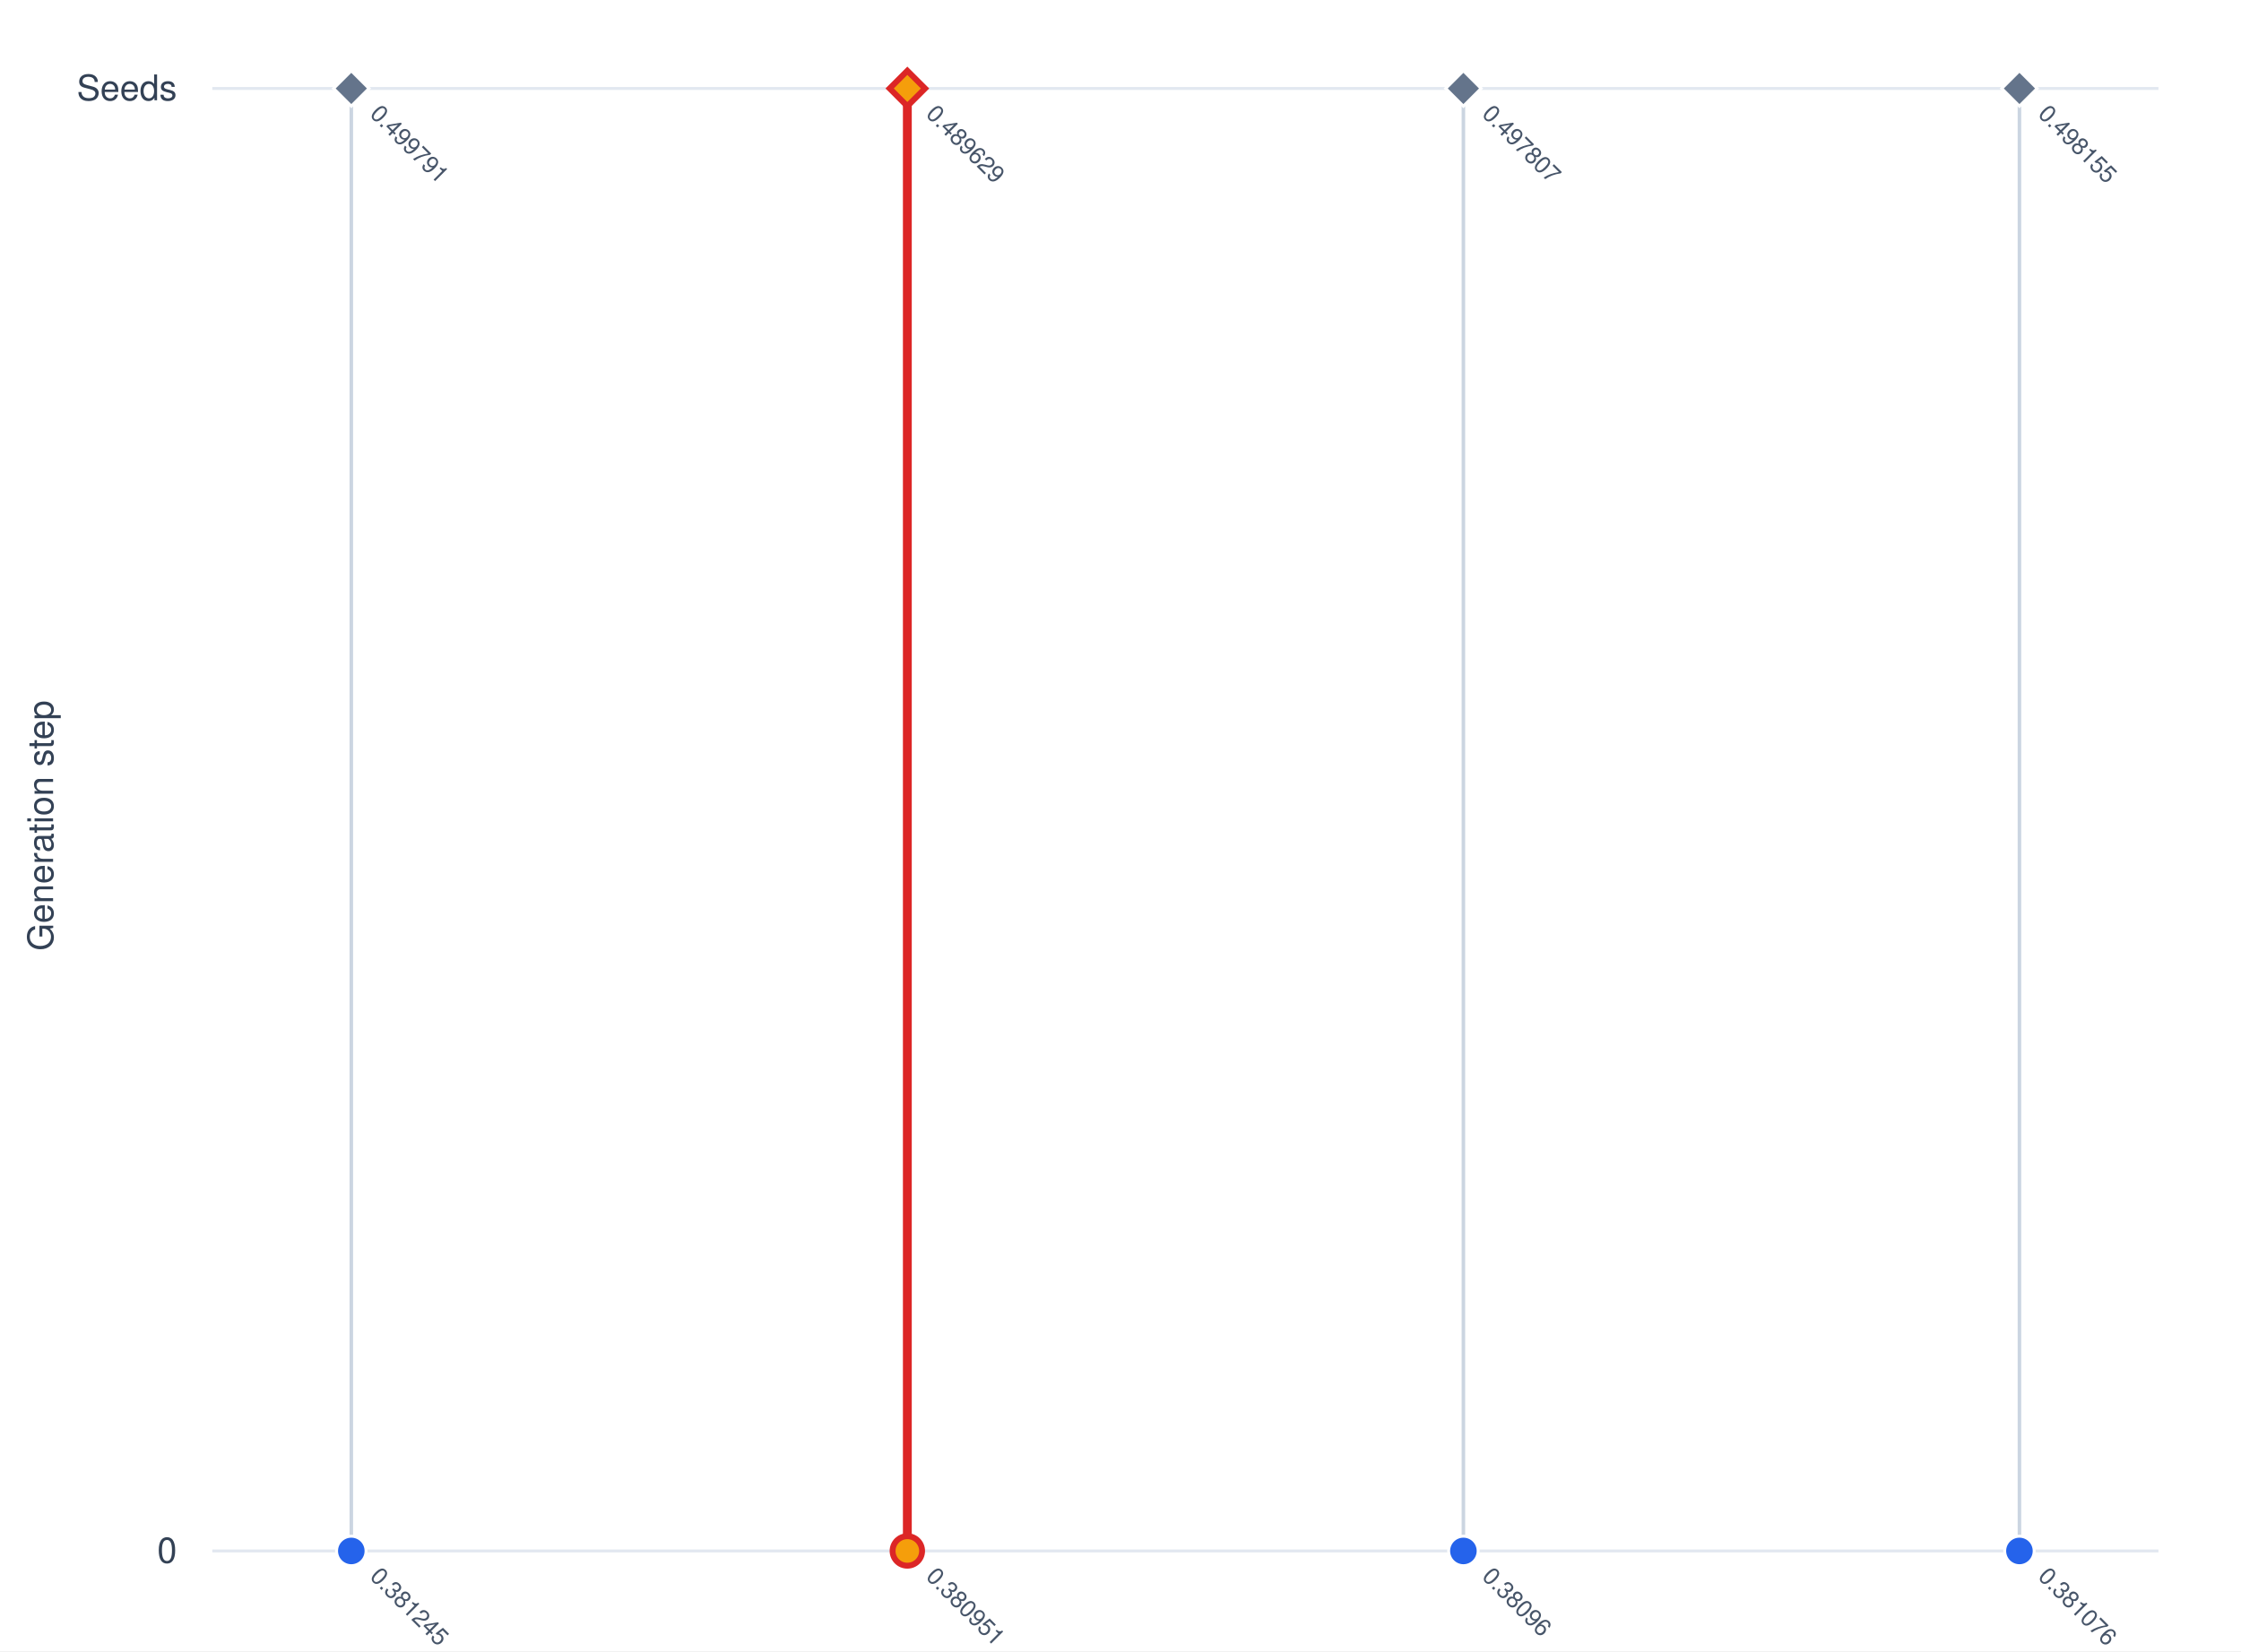
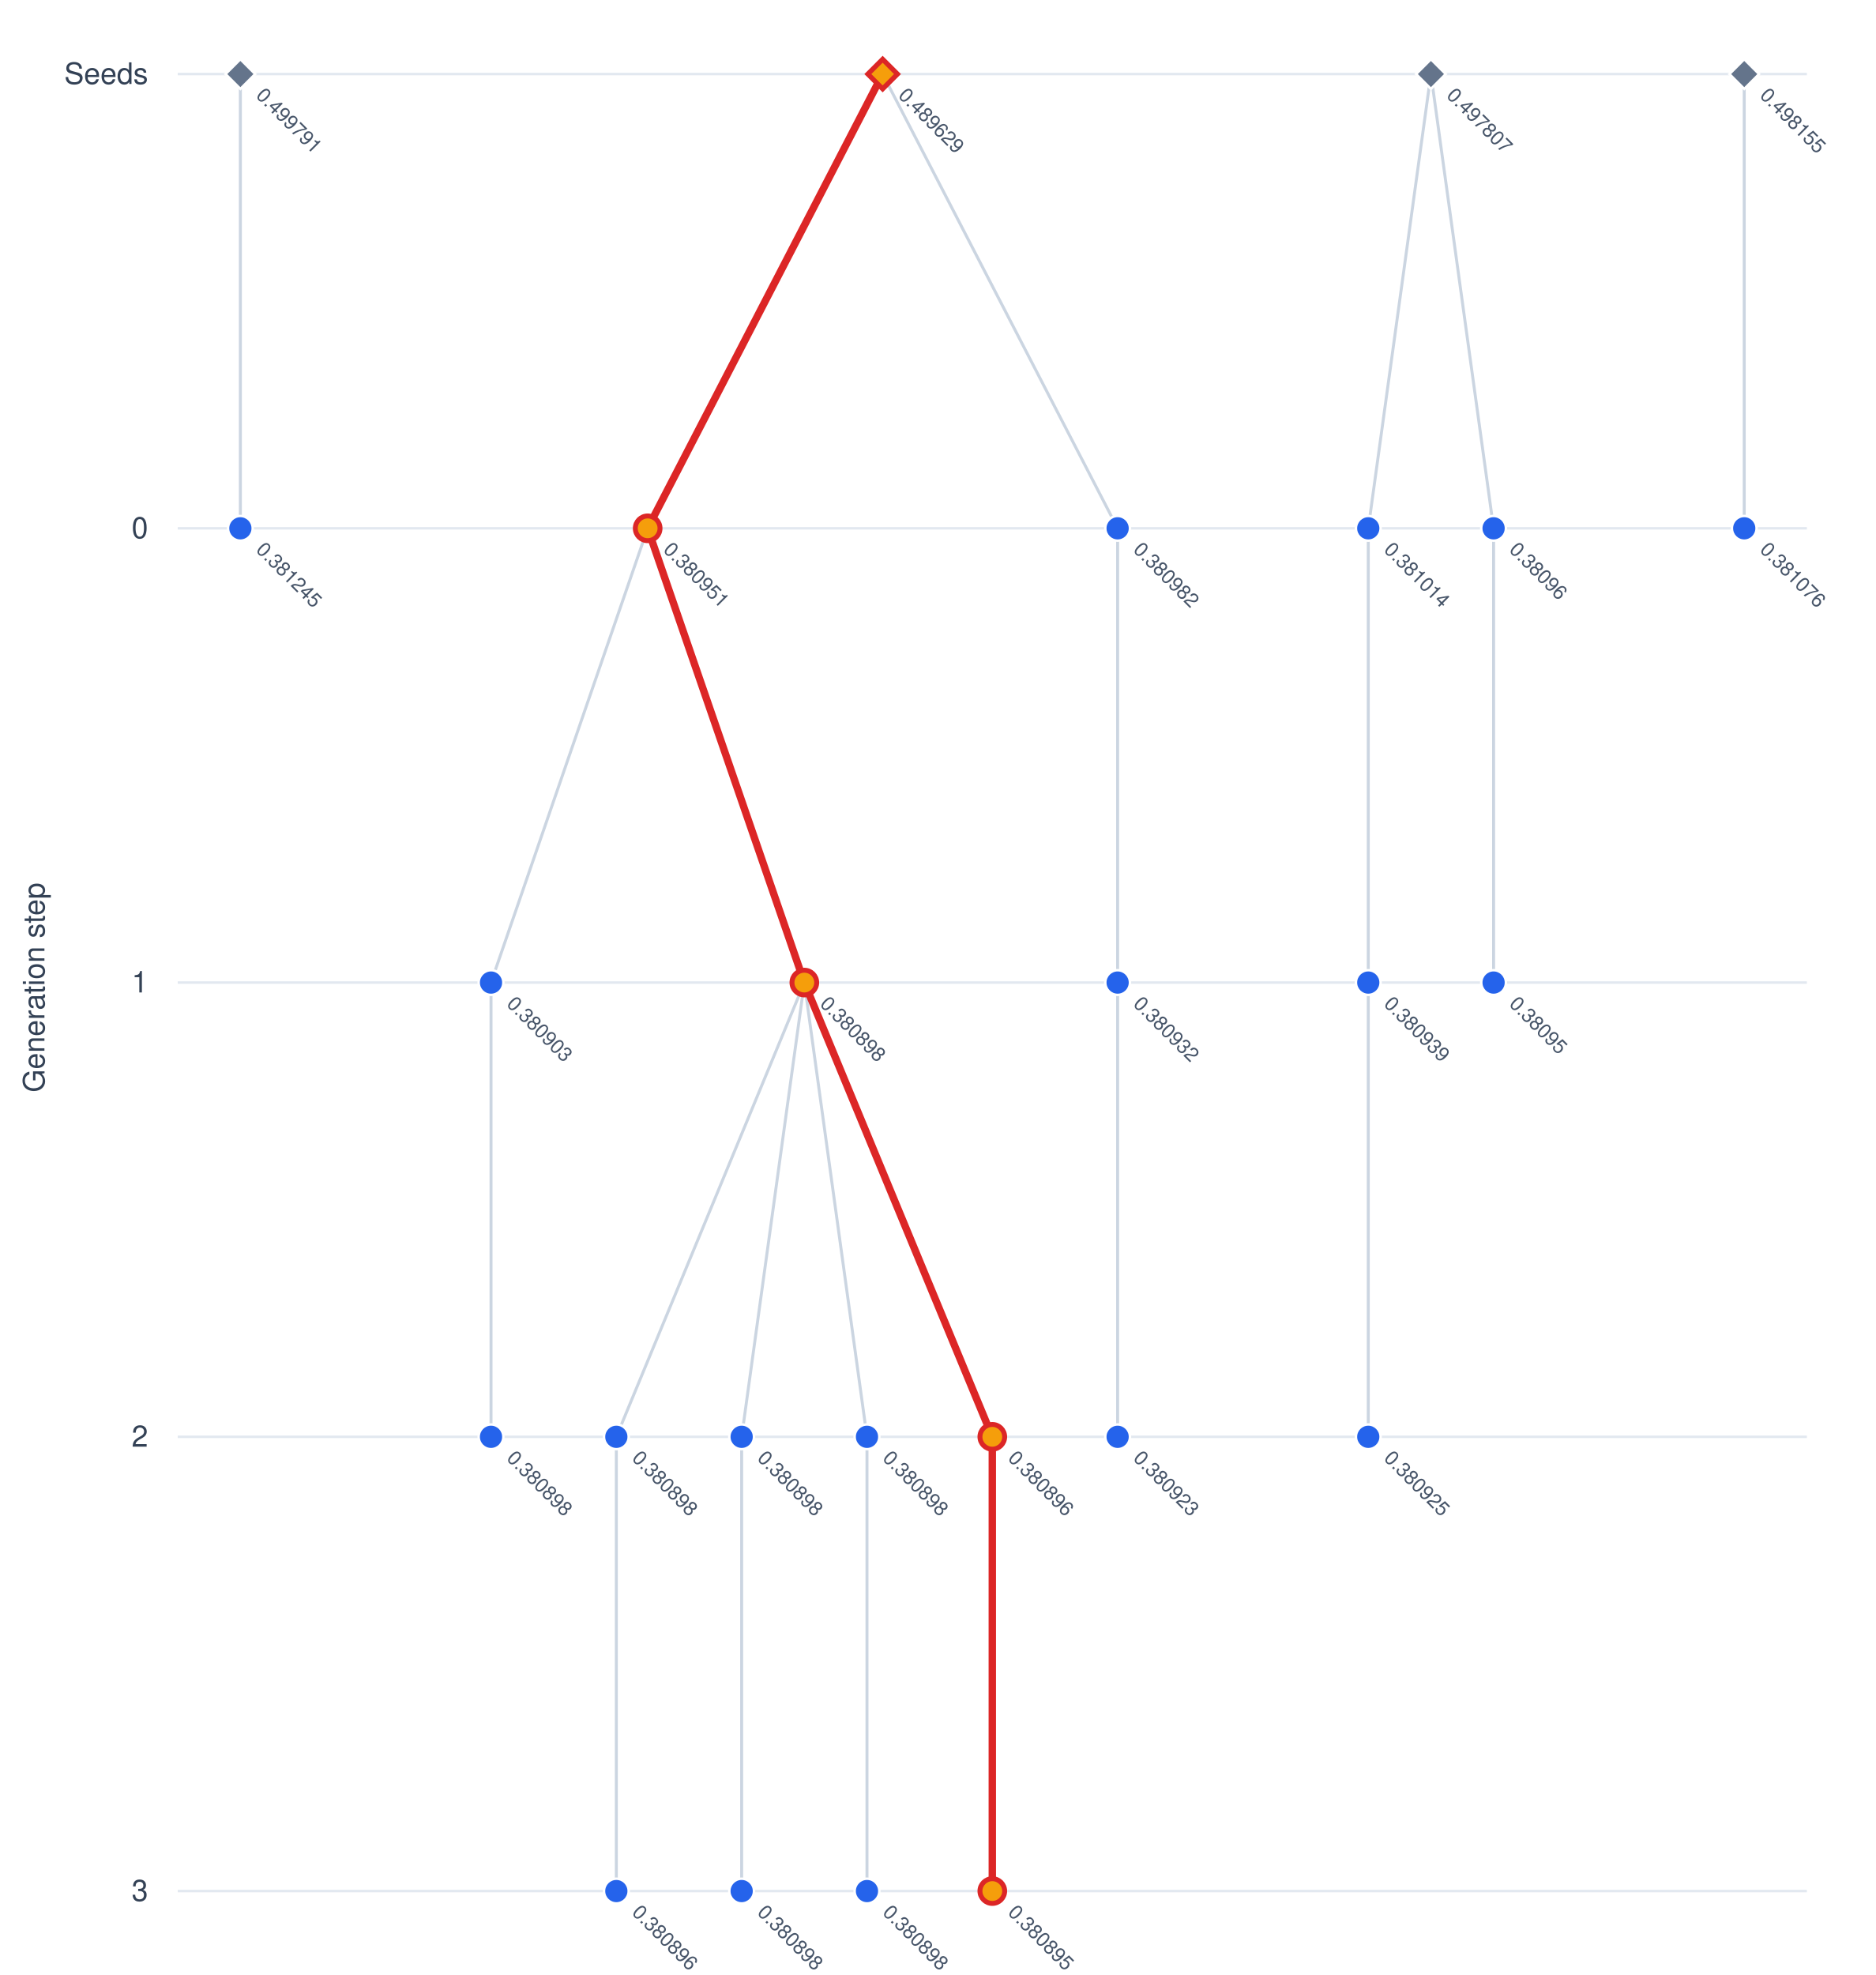
- <svg xmlns="http://www.w3.org/2000/svg" width="760" height="560" viewBox="0 0 760 560">
+ <svg xmlns="http://www.w3.org/2000/svg" width="760" height="800" viewBox="0 0 760 800">
  <rect width="100%" height="100%" fill="white" />
  <g font-family="Helvetica,Arial,sans-serif" font-size="12" fill="#334155">
    <line x1="72" y1="30.00" x2="732" y2="30.00" stroke="#e2e8f0" stroke-width="1" />
    <text x="60" y="34.00" text-anchor="end">Seeds</text>
-     <line x1="72" y1="526.00" x2="732" y2="526.00" stroke="#e2e8f0" stroke-width="1" />
-     <text x="60" y="530.00" text-anchor="end">0</text>
-     <line x1="119.14" y1="30.00" x2="119.14" y2="526.00" stroke="#cbd5e1" stroke-width="1.2" />
-     <line x1="307.71" y1="30.00" x2="307.71" y2="526.00" stroke="#dc2626" stroke-width="3" />
-     <line x1="496.29" y1="30.00" x2="496.29" y2="526.00" stroke="#cbd5e1" stroke-width="1.2" />
-     <line x1="684.86" y1="30.00" x2="684.86" y2="526.00" stroke="#cbd5e1" stroke-width="1.2" />
-     <circle cx="684.86" cy="526.00" r="5" fill="#2563eb" stroke="white" stroke-width="1" />
-     <text x="690.86" y="535.00" font-size="8" fill="#475569" transform="rotate(45 690.86 535.00)">0.381076</text>
-     <circle cx="119.14" cy="526.00" r="5" fill="#2563eb" stroke="white" stroke-width="1" />
-     <text x="125.14" y="535.00" font-size="8" fill="#475569" transform="rotate(45 125.14 535.00)">0.381245</text>
-     <polygon points="119.14,24.00 125.14,30.00 119.14,36.00 113.14,30.00" fill="#64748b" stroke="white" stroke-width="1" />
-     <text x="125.14" y="39.00" font-size="8" fill="#475569" transform="rotate(45 125.14 39.00)">0.499791</text>
-     <polygon points="307.71,24.00 313.71,30.00 307.71,36.00 301.71,30.00" fill="#f59e0b" stroke="#dc2626" stroke-width="2" />
-     <text x="313.71" y="39.00" font-size="8" fill="#475569" transform="rotate(45 313.71 39.00)">0.489629</text>
-     <circle cx="496.29" cy="526.00" r="5" fill="#2563eb" stroke="white" stroke-width="1" />
-     <text x="502.29" y="535.00" font-size="8" fill="#475569" transform="rotate(45 502.29 535.00)">0.38096</text>
-     <polygon points="496.29,24.00 502.29,30.00 496.29,36.00 490.29,30.00" fill="#64748b" stroke="white" stroke-width="1" />
-     <text x="502.29" y="39.00" font-size="8" fill="#475569" transform="rotate(45 502.29 39.00)">0.497807</text>
-     <circle cx="307.71" cy="526.00" r="5" fill="#f59e0b" stroke="#dc2626" stroke-width="2" />
-     <text x="313.71" y="535.00" font-size="8" fill="#475569" transform="rotate(45 313.71 535.00)">0.380951</text>
-     <polygon points="684.86,24.00 690.86,30.00 684.86,36.00 678.86,30.00" fill="#64748b" stroke="white" stroke-width="1" />
-     <text x="690.86" y="39.00" font-size="8" fill="#475569" transform="rotate(45 690.86 39.00)">0.498155</text>
-     <text x="18" y="280.00" text-anchor="middle" transform="rotate(-90 18 280.00)">Generation step</text>
+     <line x1="72" y1="214.00" x2="732" y2="214.00" stroke="#e2e8f0" stroke-width="1" />
+     <text x="60" y="218.00" text-anchor="end">0</text>
+     <line x1="72" y1="398.00" x2="732" y2="398.00" stroke="#e2e8f0" stroke-width="1" />
+     <text x="60" y="402.00" text-anchor="end">1</text>
+     <line x1="72" y1="582.00" x2="732" y2="582.00" stroke="#e2e8f0" stroke-width="1" />
+     <text x="60" y="586.00" text-anchor="end">2</text>
+     <line x1="72" y1="766.00" x2="732" y2="766.00" stroke="#e2e8f0" stroke-width="1" />
+     <text x="60" y="770.00" text-anchor="end">3</text>
+     <line x1="198.92" y1="398.00" x2="198.92" y2="582.00" stroke="#cbd5e1" stroke-width="1.2" />
+     <line x1="554.31" y1="398.00" x2="554.31" y2="582.00" stroke="#cbd5e1" stroke-width="1.2" />
+     <line x1="97.38" y1="30.00" x2="97.38" y2="214.00" stroke="#cbd5e1" stroke-width="1.2" />
+     <line x1="357.58" y1="30.00" x2="262.38" y2="214.00" stroke="#dc2626" stroke-width="3" />
+     <line x1="357.58" y1="30.00" x2="452.77" y2="214.00" stroke="#cbd5e1" stroke-width="1.2" />
+     <line x1="249.69" y1="582.00" x2="249.69" y2="766.00" stroke="#cbd5e1" stroke-width="1.2" />
+     <line x1="554.31" y1="214.00" x2="554.31" y2="398.00" stroke="#cbd5e1" stroke-width="1.2" />
+     <line x1="300.46" y1="582.00" x2="300.46" y2="766.00" stroke="#cbd5e1" stroke-width="1.2" />
+     <line x1="325.85" y1="398.00" x2="249.69" y2="582.00" stroke="#cbd5e1" stroke-width="1.2" />
+     <line x1="325.85" y1="398.00" x2="300.46" y2="582.00" stroke="#cbd5e1" stroke-width="1.2" />
+     <line x1="325.85" y1="398.00" x2="351.23" y2="582.00" stroke="#cbd5e1" stroke-width="1.2" />
+     <line x1="325.85" y1="398.00" x2="402.00" y2="582.00" stroke="#dc2626" stroke-width="3" />
+     <line x1="452.77" y1="398.00" x2="452.77" y2="582.00" stroke="#cbd5e1" stroke-width="1.2" />
+     <line x1="351.23" y1="582.00" x2="351.23" y2="766.00" stroke="#cbd5e1" stroke-width="1.2" />
+     <line x1="605.08" y1="214.00" x2="605.08" y2="398.00" stroke="#cbd5e1" stroke-width="1.2" />
+     <line x1="579.69" y1="30.00" x2="554.31" y2="214.00" stroke="#cbd5e1" stroke-width="1.2" />
+     <line x1="579.69" y1="30.00" x2="605.08" y2="214.00" stroke="#cbd5e1" stroke-width="1.2" />
+     <line x1="402.00" y1="582.00" x2="402.00" y2="766.00" stroke="#dc2626" stroke-width="3" />
+     <line x1="262.38" y1="214.00" x2="198.92" y2="398.00" stroke="#cbd5e1" stroke-width="1.2" />
+     <line x1="262.38" y1="214.00" x2="325.85" y2="398.00" stroke="#dc2626" stroke-width="3" />
+     <line x1="706.62" y1="30.00" x2="706.62" y2="214.00" stroke="#cbd5e1" stroke-width="1.2" />
+     <line x1="452.77" y1="214.00" x2="452.77" y2="398.00" stroke="#cbd5e1" stroke-width="1.2" />
+     <circle cx="198.92" cy="398.00" r="5" fill="#2563eb" stroke="white" stroke-width="1" />
+     <text x="204.92" y="407.00" font-size="8" fill="#475569" transform="rotate(45 204.92 407.00)">0.380903</text>
+     <circle cx="706.62" cy="214.00" r="5" fill="#2563eb" stroke="white" stroke-width="1" />
+     <text x="712.62" y="223.00" font-size="8" fill="#475569" transform="rotate(45 712.62 223.00)">0.381076</text>
+     <circle cx="402.00" cy="766.00" r="5" fill="#f59e0b" stroke="#dc2626" stroke-width="2" />
+     <text x="408.00" y="775.00" font-size="8" fill="#475569" transform="rotate(45 408.00 775.00)">0.380895</text>
+     <circle cx="97.38" cy="214.00" r="5" fill="#2563eb" stroke="white" stroke-width="1" />
+     <text x="103.38" y="223.00" font-size="8" fill="#475569" transform="rotate(45 103.38 223.00)">0.381245</text>
+     <circle cx="554.31" cy="398.00" r="5" fill="#2563eb" stroke="white" stroke-width="1" />
+     <text x="560.31" y="407.00" font-size="8" fill="#475569" transform="rotate(45 560.31 407.00)">0.380939</text>
+     <polygon points="97.38,24.00 103.38,30.00 97.38,36.00 91.38,30.00" fill="#64748b" stroke="white" stroke-width="1" />
+     <text x="103.38" y="39.00" font-size="8" fill="#475569" transform="rotate(45 103.38 39.00)">0.499791</text>
+     <polygon points="357.58,24.00 363.58,30.00 357.58,36.00 351.58,30.00" fill="#f59e0b" stroke="#dc2626" stroke-width="2" />
+     <text x="363.58" y="39.00" font-size="8" fill="#475569" transform="rotate(45 363.58 39.00)">0.489629</text>
+     <circle cx="198.92" cy="582.00" r="5" fill="#2563eb" stroke="white" stroke-width="1" />
+     <text x="204.92" y="591.00" font-size="8" fill="#475569" transform="rotate(45 204.92 591.00)">0.380898</text>
+     <circle cx="249.69" cy="582.00" r="5" fill="#2563eb" stroke="white" stroke-width="1" />
+     <text x="255.69" y="591.00" font-size="8" fill="#475569" transform="rotate(45 255.69 591.00)">0.380898</text>
+     <circle cx="351.23" cy="766.00" r="5" fill="#2563eb" stroke="white" stroke-width="1" />
+     <text x="357.23" y="775.00" font-size="8" fill="#475569" transform="rotate(45 357.23 775.00)">0.380898</text>
+     <circle cx="554.31" cy="214.00" r="5" fill="#2563eb" stroke="white" stroke-width="1" />
+     <text x="560.31" y="223.00" font-size="8" fill="#475569" transform="rotate(45 560.31 223.00)">0.381014</text>
+     <circle cx="554.31" cy="582.00" r="5" fill="#2563eb" stroke="white" stroke-width="1" />
+     <text x="560.31" y="591.00" font-size="8" fill="#475569" transform="rotate(45 560.31 591.00)">0.380925</text>
+     <circle cx="300.46" cy="582.00" r="5" fill="#2563eb" stroke="white" stroke-width="1" />
+     <text x="306.46" y="591.00" font-size="8" fill="#475569" transform="rotate(45 306.46 591.00)">0.380898</text>
+     <circle cx="325.85" cy="398.00" r="5" fill="#f59e0b" stroke="#dc2626" stroke-width="2" />
+     <text x="331.85" y="407.00" font-size="8" fill="#475569" transform="rotate(45 331.85 407.00)">0.380898</text>
+     <circle cx="452.77" cy="398.00" r="5" fill="#2563eb" stroke="white" stroke-width="1" />
+     <text x="458.77" y="407.00" font-size="8" fill="#475569" transform="rotate(45 458.77 407.00)">0.380932</text>
+     <circle cx="351.23" cy="582.00" r="5" fill="#2563eb" stroke="white" stroke-width="1" />
+     <text x="357.23" y="591.00" font-size="8" fill="#475569" transform="rotate(45 357.23 591.00)">0.380898</text>
+     <circle cx="605.08" cy="214.00" r="5" fill="#2563eb" stroke="white" stroke-width="1" />
+     <text x="611.08" y="223.00" font-size="8" fill="#475569" transform="rotate(45 611.08 223.00)">0.38096</text>
+     <polygon points="579.69,24.00 585.69,30.00 579.69,36.00 573.69,30.00" fill="#64748b" stroke="white" stroke-width="1" />
+     <text x="585.69" y="39.00" font-size="8" fill="#475569" transform="rotate(45 585.69 39.00)">0.497807</text>
+     <circle cx="402.00" cy="582.00" r="5" fill="#f59e0b" stroke="#dc2626" stroke-width="2" />
+     <text x="408.00" y="591.00" font-size="8" fill="#475569" transform="rotate(45 408.00 591.00)">0.380896</text>
+     <circle cx="605.08" cy="398.00" r="5" fill="#2563eb" stroke="white" stroke-width="1" />
+     <text x="611.08" y="407.00" font-size="8" fill="#475569" transform="rotate(45 611.08 407.00)">0.38095</text>
+     <circle cx="249.69" cy="766.00" r="5" fill="#2563eb" stroke="white" stroke-width="1" />
+     <text x="255.69" y="775.00" font-size="8" fill="#475569" transform="rotate(45 255.69 775.00)">0.380896</text>
+     <circle cx="262.38" cy="214.00" r="5" fill="#f59e0b" stroke="#dc2626" stroke-width="2" />
+     <text x="268.38" y="223.00" font-size="8" fill="#475569" transform="rotate(45 268.38 223.00)">0.380951</text>
+     <polygon points="706.62,24.00 712.62,30.00 706.62,36.00 700.62,30.00" fill="#64748b" stroke="white" stroke-width="1" />
+     <text x="712.62" y="39.00" font-size="8" fill="#475569" transform="rotate(45 712.62 39.00)">0.498155</text>
+     <circle cx="300.46" cy="766.00" r="5" fill="#2563eb" stroke="white" stroke-width="1" />
+     <text x="306.46" y="775.00" font-size="8" fill="#475569" transform="rotate(45 306.46 775.00)">0.380898</text>
+     <circle cx="452.77" cy="214.00" r="5" fill="#2563eb" stroke="white" stroke-width="1" />
+     <text x="458.77" y="223.00" font-size="8" fill="#475569" transform="rotate(45 458.77 223.00)">0.380982</text>
+     <circle cx="452.77" cy="582.00" r="5" fill="#2563eb" stroke="white" stroke-width="1" />
+     <text x="458.77" y="591.00" font-size="8" fill="#475569" transform="rotate(45 458.77 591.00)">0.380923</text>
+     <text x="18" y="400.00" text-anchor="middle" transform="rotate(-90 18 400.00)">Generation step</text>
  </g>
</svg>
